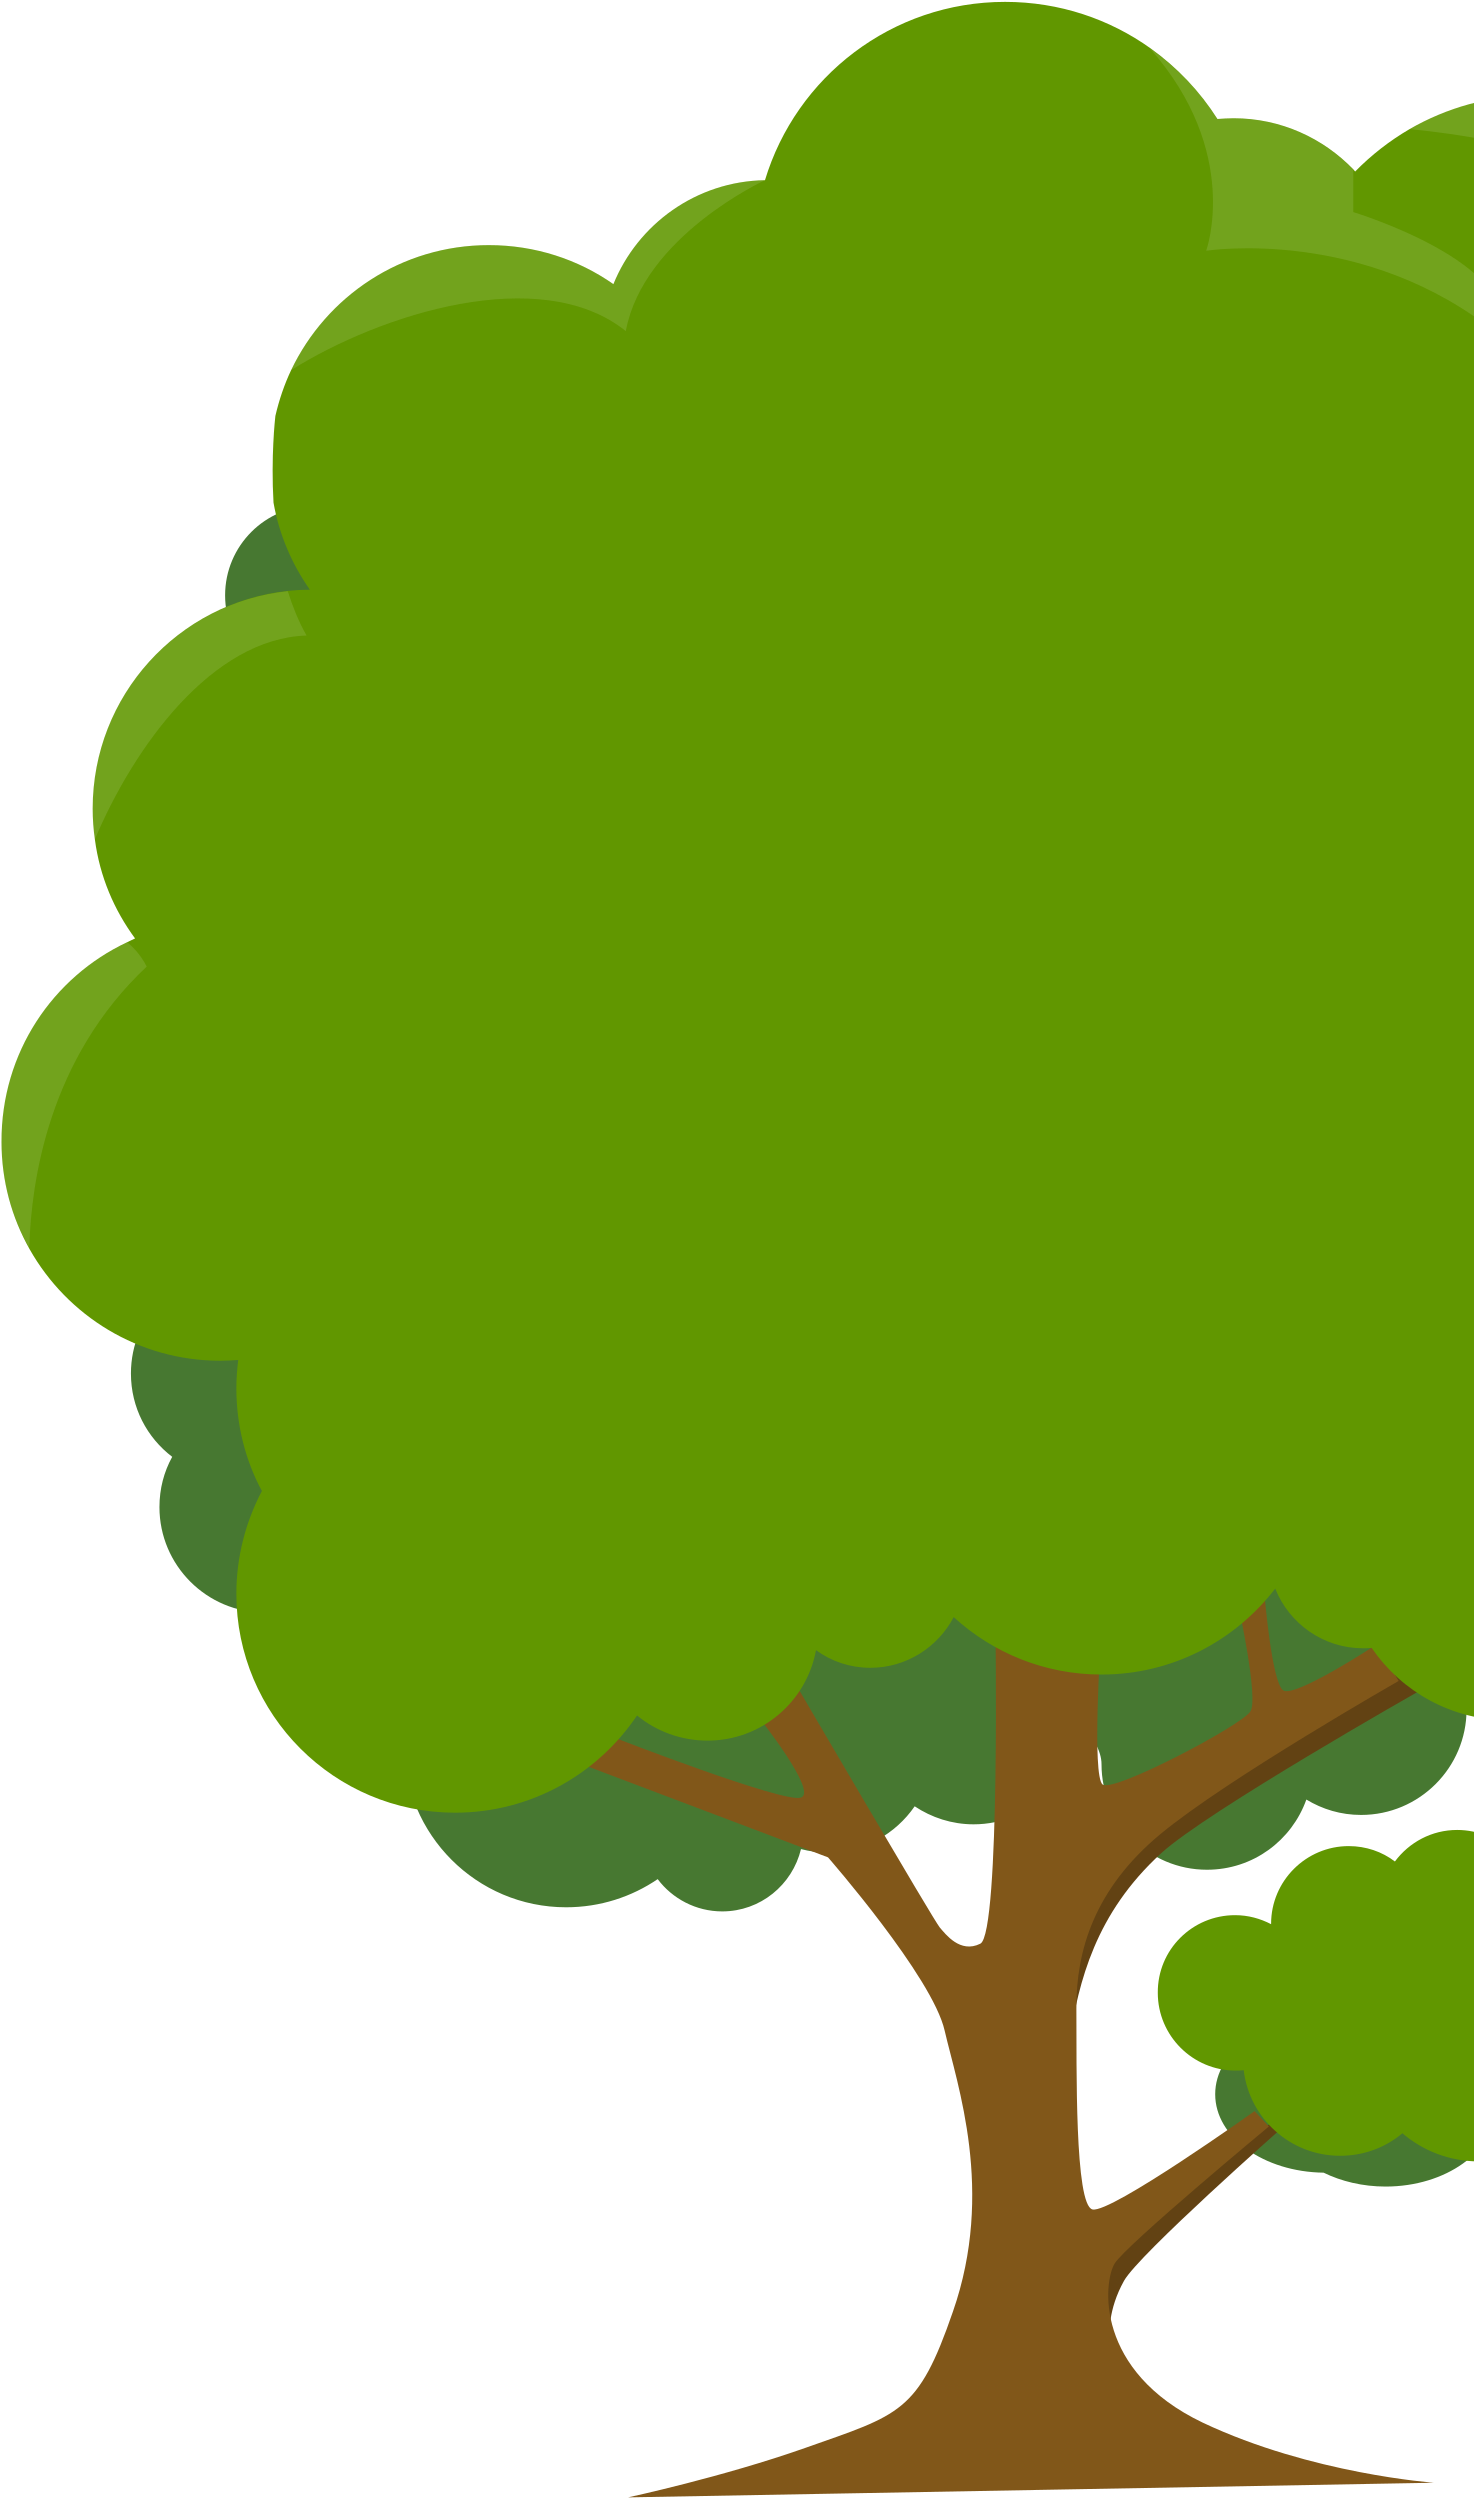
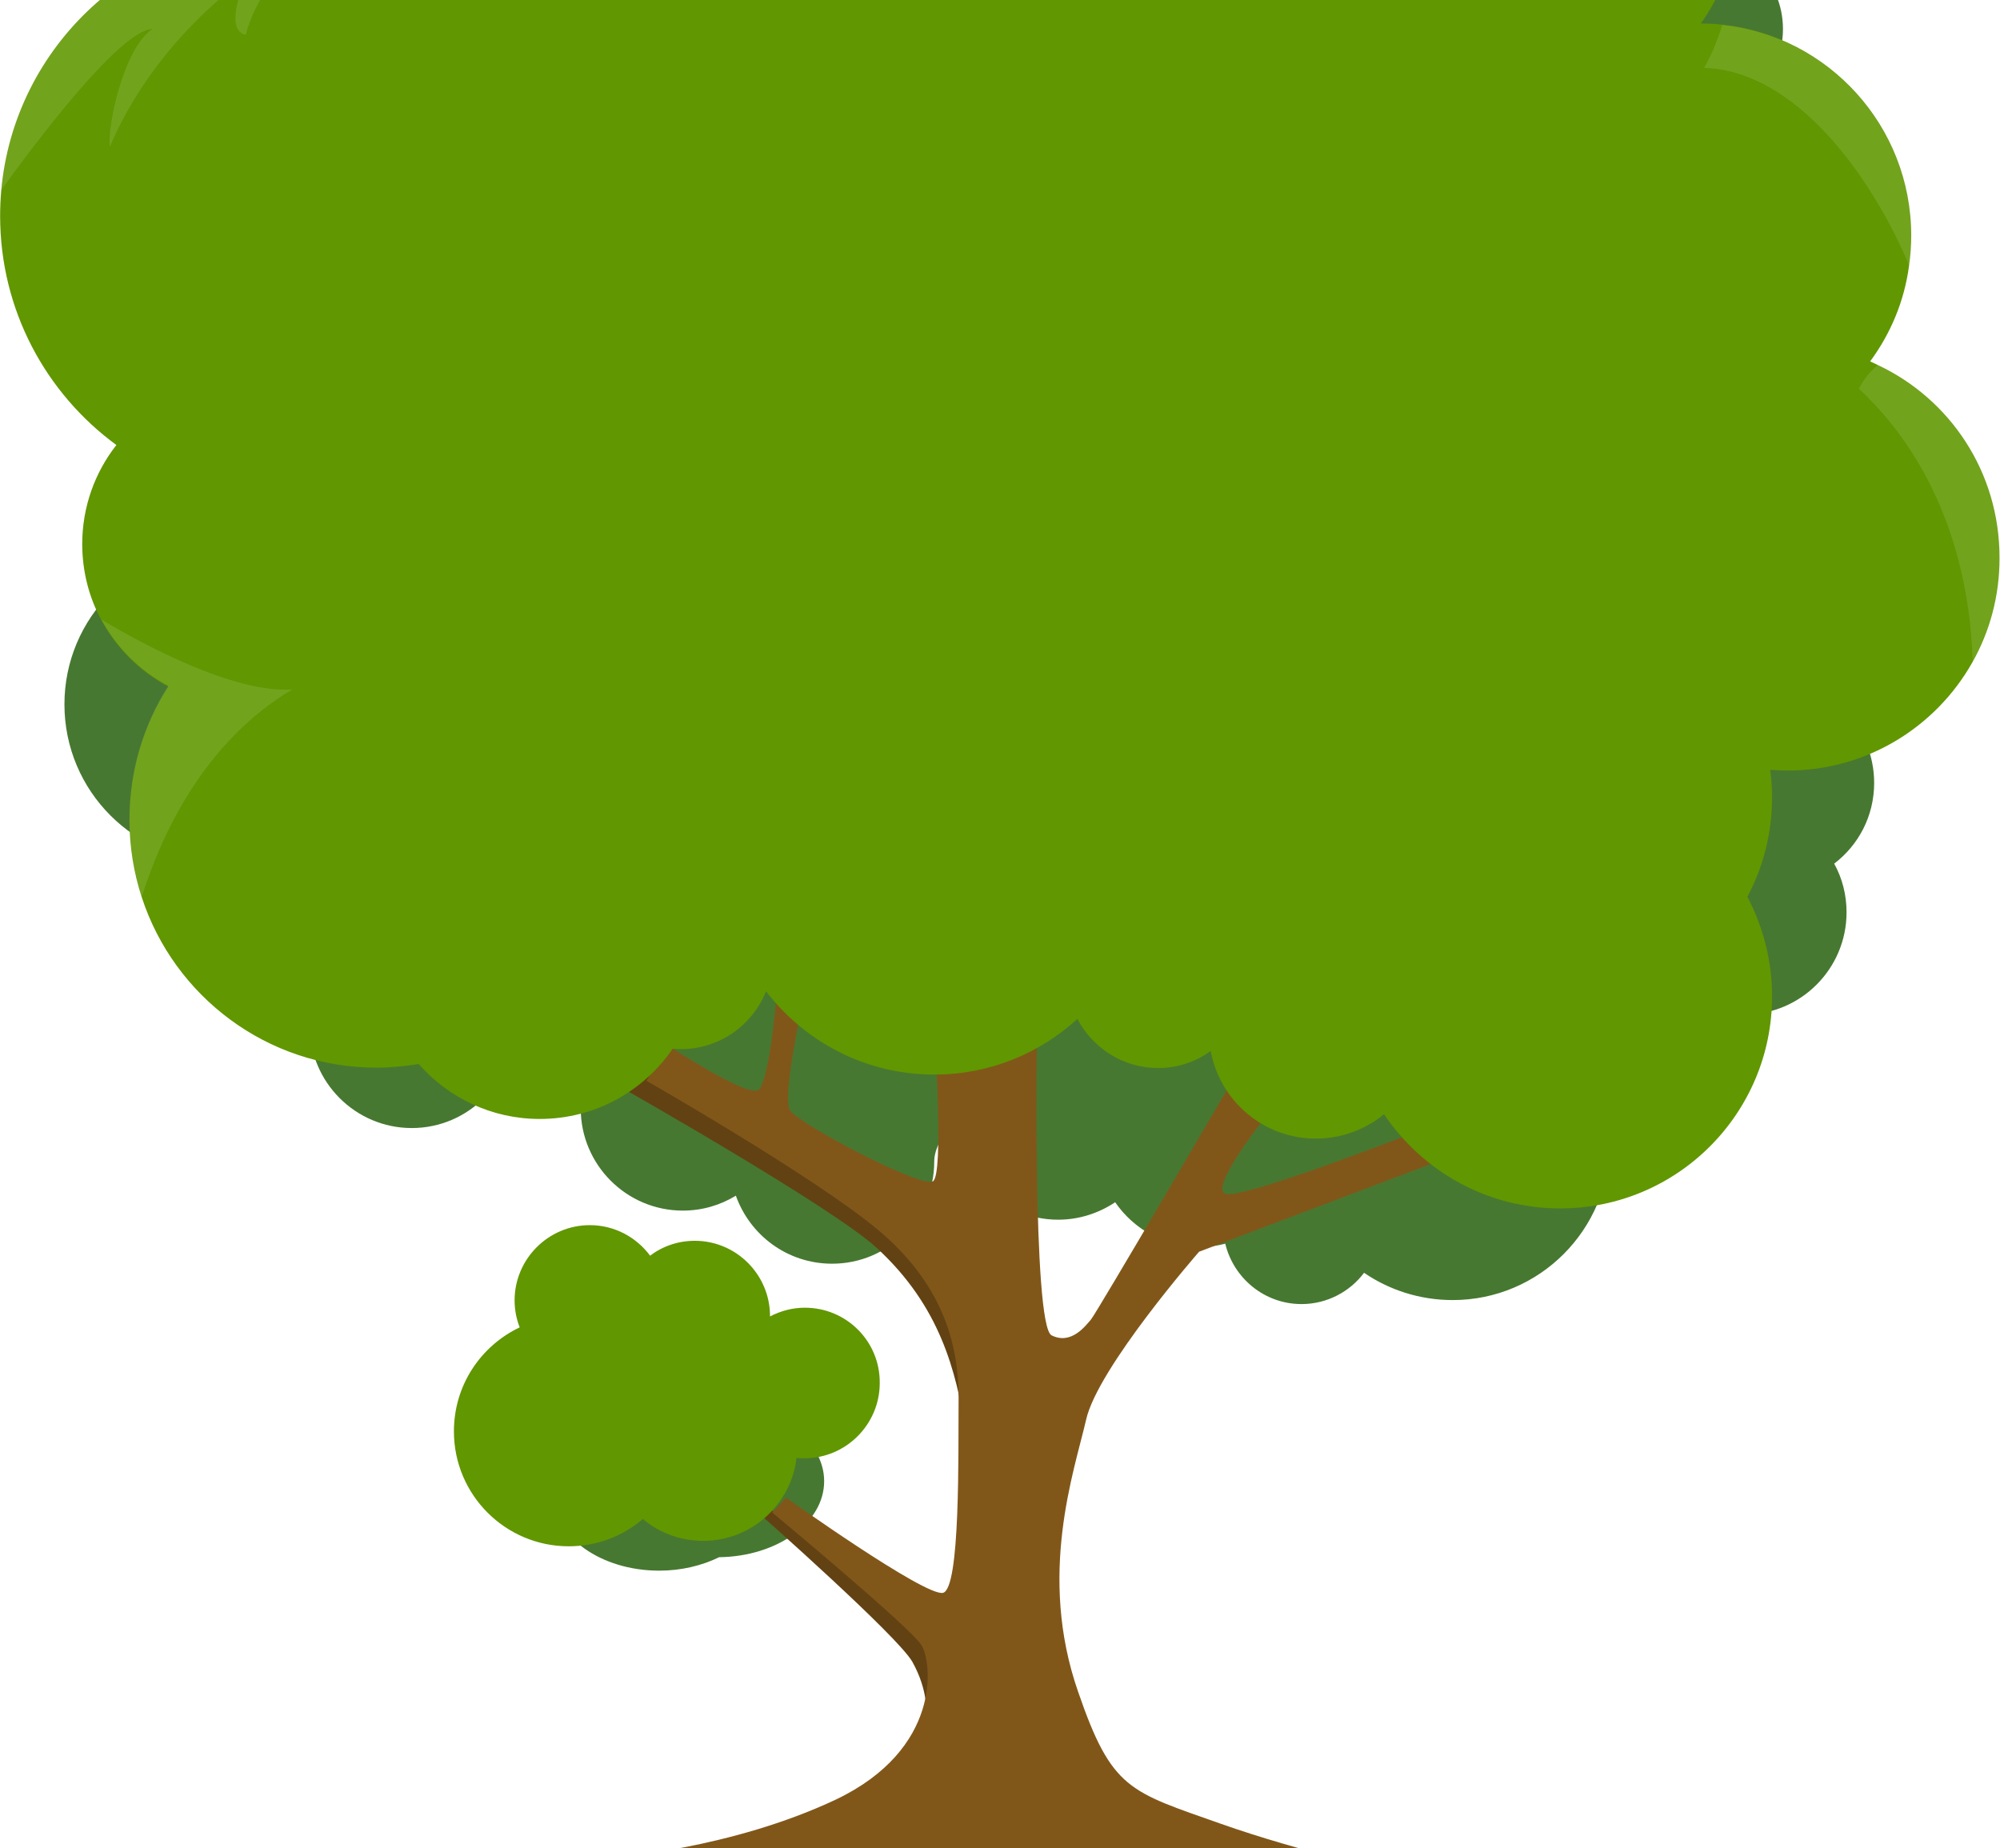
- <svg xmlns="http://www.w3.org/2000/svg" width="320px" height="543px" viewBox="0 0 320 543" version="1.1">
+ <svg xmlns="http://www.w3.org/2000/svg" width="2078px" height="1920px" viewBox="0 0 2078 1920" version="1.1">
  <defs />
  <g id="Welcome" stroke="none" stroke-width="1" fill="none" fill-rule="evenodd">
-     <g id="Day-start" transform="translate(-760, -714)">
-       <g id="boom" transform="translate(760, 714)">
-         <path d="M263.94,454.864 C263.94,445.488 274.615,437.824 287.735,437.824 C292.706,437.824 297.35,438.966 301.18,440.841 C314.219,440.923 324.73,448.505 324.73,457.881 C324.73,467.257 314.056,474.921 300.936,474.921 C295.965,474.921 291.32,473.78 287.49,471.905 C274.534,471.741 263.94,464.241 263.94,454.864 Z" id="Shape" fill="#477831" fill-rule="nonzero" />
-         <path d="M278.608,462.039 C278.608,462.039 247.317,489.678 244.139,495.386 C240.553,501.827 241.042,506.963 241.042,506.963 L239.412,491.472 L277.223,460.082 L278.608,462.039 Z" id="Shape" fill="#624213" fill-rule="nonzero" />
-         <g id="Group" transform="translate(27.70599, 86.42342)" fill-rule="nonzero" fill="#477831">
-           <path d="M0.733,211.9 C0.733,199.263 11.001,188.99 23.632,188.99 C36.262,188.99 46.53,199.263 46.53,211.9 C46.53,215.895 45.552,219.564 43.759,222.826 C49.219,226.984 52.723,233.588 52.723,240.926 C52.723,253.563 42.455,263.836 29.825,263.836 C17.194,263.836 6.926,253.563 6.926,240.926 C6.926,236.931 7.904,233.262 9.697,230 C4.237,225.842 0.733,219.32 0.733,211.9 Z" id="Shape" />
-           <path d="M95.423,257.314 C112.943,257.314 127.448,270.114 130.137,286.828 C132.826,277.126 141.626,270.032 152.138,270.032 C156.865,270.032 161.265,271.5 164.851,273.946 C169.007,267.913 175.933,263.918 183.837,263.918 C186.526,263.918 189.134,264.407 191.579,265.304 C205.106,260.575 248.132,241.578 251.228,243.453 C254.406,234.566 257.992,261.961 267.933,261.961 C280.564,261.961 290.831,272.234 290.831,284.871 C290.831,297.509 280.564,307.782 267.933,307.782 C263.533,307.782 259.54,306.559 256.036,304.439 C252.858,313.326 244.465,319.685 234.442,319.685 C221.811,319.685 211.543,309.412 211.543,296.775 C211.543,293.84 209.588,290.578 206.654,287.399 C206.41,299.791 196.224,309.82 183.756,309.82 C179.03,309.82 174.629,308.352 170.962,305.906 C166.806,311.94 159.88,315.935 152.057,315.935 C150.02,315.935 148.146,315.69 146.271,315.201 C144.397,322.946 137.471,328.735 129.159,328.735 C123.455,328.735 118.321,325.963 115.143,321.723 C109.52,325.555 102.675,327.838 95.26,327.838 C75.784,327.838 60.057,312.021 60.057,292.617 C60.138,273.049 75.947,257.314 95.423,257.314 Z" id="Shape" />
-           <path d="M21.187,42.886 C21.187,32.123 29.906,23.4 40.663,23.4 C51.419,23.4 60.138,32.123 60.138,42.886 C60.138,53.648 51.419,62.372 40.663,62.372 C29.906,62.372 21.187,53.648 21.187,42.886 Z" id="Shape" />
+     <g id="Artboard" transform="translate(-4738, 0)">
+       <g id="boom-copy-2" transform="translate(5777, 688.5) scale(-1, 1) translate(-5777, -688.5) translate(4738, -568)">
+         <path d="M1221.708,2106.959 C1221.708,2063.503 1271.16,2027.982 1331.936,2027.982 C1354.964,2027.982 1376.481,2033.272 1394.223,2041.964 C1454.622,2042.341 1503.319,2077.484 1503.319,2120.94 C1503.319,2164.396 1453.868,2199.916 1393.091,2199.916 C1370.064,2199.916 1348.546,2194.626 1330.804,2185.935 C1270.782,2185.179 1221.708,2150.414 1221.708,2106.959 Z" id="Shape" fill="#477831" fill-rule="nonzero" />
+         <path d="M1289.657,2140.212 C1289.657,2140.212 1144.699,2268.312 1129.976,2294.764 C1113.367,2324.616 1115.632,2348.423 1115.632,2348.423 L1108.082,2276.626 L1283.24,2131.143 L1289.657,2140.212 Z" id="Shape" fill="#624213" fill-rule="nonzero" />
+         <g id="Group" transform="translate(129.7926, 400.5506)" fill-rule="nonzero" fill="#477831">
+           <path d="M1520.373,1127.121 C1578.884,1127.121 1626.449,1174.734 1626.449,1233.305 C1626.449,1291.876 1578.884,1339.489 1520.373,1339.489 C1461.861,1339.489 1414.296,1291.876 1414.296,1233.305 C1414.296,1174.356 1461.861,1127.121 1520.373,1127.121 Z" id="Shape" />
+           <path d="M0.953,980.882 C0.953,922.311 48.518,874.699 107.03,874.699 C165.541,874.699 213.106,922.311 213.106,980.882 C213.106,999.398 208.576,1016.403 200.271,1031.518 C225.563,1050.79 241.795,1081.398 241.795,1115.407 C241.795,1173.978 194.231,1221.591 135.719,1221.591 C77.207,1221.591 29.643,1173.978 29.643,1115.407 C29.643,1096.891 34.173,1079.886 42.478,1064.771 C17.186,1045.5 0.953,1015.269 0.953,980.882 Z" id="Shape" />
+           <path d="M439.603,1191.36 C520.765,1191.36 587.959,1250.687 600.416,1328.152 C612.873,1283.185 653.643,1250.309 702.34,1250.309 C724.235,1250.309 744.619,1257.111 761.229,1268.447 C780.481,1240.485 812.569,1221.968 849.186,1221.968 C861.643,1221.968 873.723,1224.236 885.048,1228.392 C947.712,1206.476 1147.03,1118.43 1161.374,1127.121 C1176.097,1085.932 1192.706,1212.899 1238.761,1212.899 C1297.273,1212.899 1344.837,1260.512 1344.837,1319.083 C1344.837,1377.654 1297.273,1425.267 1238.761,1425.267 C1218.376,1425.267 1199.879,1419.599 1183.647,1409.774 C1168.924,1450.963 1130.042,1480.437 1083.61,1480.437 C1025.098,1480.437 977.534,1432.824 977.534,1374.253 C977.534,1360.65 968.474,1345.535 954.884,1330.797 C953.752,1388.235 906.565,1434.714 848.808,1434.714 C826.913,1434.714 806.529,1427.912 789.541,1416.576 C770.289,1444.539 738.202,1463.055 701.962,1463.055 C692.525,1463.055 683.843,1461.921 675.16,1459.654 C666.478,1495.552 634.391,1522.381 595.886,1522.381 C569.461,1522.381 545.679,1509.534 530.957,1489.884 C504.91,1507.644 473.2,1518.225 438.848,1518.225 C348.627,1518.225 275.77,1444.916 275.77,1354.982 C276.147,1264.291 349.382,1191.36 439.603,1191.36 Z" id="Shape" />
+           <ellipse id="Oval" cx="1718.18" cy="899.261" rx="163.078" ry="163.243" />
+           <ellipse id="Oval" cx="1606.441" cy="90.602" rx="90.221" ry="90.313" />
+           <path d="M95.705,197.542 C95.705,147.662 136.097,107.229 185.926,107.229 C235.755,107.229 276.147,147.662 276.147,197.542 C276.147,247.421 235.755,287.854 185.926,287.854 C136.097,287.854 95.705,247.421 95.705,197.542 Z" id="Shape" />
        </g>
-         <path d="M232.241,443.287 C234.36,430.323 237.864,415.648 252.206,402.521 C262.066,393.471 308.514,367.136 308.514,367.136 L302.973,360.451 L235.175,402.114 C235.175,402.032 234.768,411.164 232.241,443.287 Z" id="Shape" fill="#624213" fill-rule="nonzero" />
-         <path d="M311.448,539.25 L136.411,542.429 C136.411,542.429 156.946,538.027 174.955,531.667 C195.49,524.411 199.402,524.085 206.98,502.071 C216.107,475.9 207.876,452.745 205.187,441.086 C202.58,429.427 179.844,403.418 179.844,403.418 L126.388,383.198 L133.641,377.491 C133.641,377.491 169.984,391.596 173.896,390.455 C177.889,389.395 164.688,372.844 164.688,372.844 L173.081,366.24 C173.081,366.24 202.906,417.278 204.128,418.664 C205.35,420.05 208.528,424.372 212.929,422.17 C217.329,419.969 216.188,351.482 216.188,351.482 L239.086,356.293 C239.086,356.293 237.131,385.807 239.494,387.601 C241.938,389.395 269.889,374.637 271.6,371.702 C273.393,368.849 268.993,348.792 268.993,348.792 L274.697,346.835 C274.697,346.835 276.245,365.343 278.69,367.136 C281.134,368.93 298.98,357.19 298.98,357.19 L303.788,365.098 C303.788,365.098 266.385,386.459 252.043,398.363 C237.701,410.267 233.708,423.719 233.79,436.275 C233.871,448.831 233.382,478.998 237.294,479.895 C241.287,480.791 272.497,458.533 272.497,458.533 L275.593,461.876 C275.593,461.876 244.546,487.64 242.101,491.635 C239.657,495.63 237.701,514.953 261.251,526.205 C284.883,537.374 311.448,539.25 311.448,539.25 Z" id="Shape" fill="#815719" fill-rule="nonzero" />
-         <path d="M268.259,415.974 C271.111,415.974 273.719,416.708 276.082,417.931 C276.082,417.931 276.082,417.931 276.082,417.849 C276.082,408.555 283.66,400.972 292.95,400.972 C296.699,400.972 300.203,402.195 302.973,404.315 C306.07,400.157 310.959,397.466 316.5,397.466 C325.79,397.466 333.368,405.049 333.368,414.343 C333.368,416.463 332.961,418.501 332.227,420.377 C340.947,424.535 346.977,433.34 346.977,443.695 C346.977,457.963 335.405,469.459 321.226,469.459 C314.87,469.459 309.085,467.176 304.603,463.344 C300.936,466.442 296.21,468.236 291.076,468.236 C280.238,468.236 271.356,460.082 270.133,449.646 C269.563,449.728 268.911,449.728 268.341,449.728 C259.051,449.728 251.473,442.145 251.473,432.851 C251.391,423.475 258.97,415.974 268.259,415.974 Z" id="Shape" fill="#619700" fill-rule="nonzero" />
-         <path d="M306.233,27.965 C301.914,30.493 297.921,33.591 294.417,37.178 C294.335,37.015 294.172,36.934 294.091,36.771 L294.091,27.15 C294.009,27.232 298.654,27.232 306.233,27.965 Z" id="Shape" />
-         <path d="M67.228,128.086 C65.679,128.086 64.05,128.168 62.501,128.331 C60.546,121.971 59.649,115.204 59.323,109.089 C60.546,116.101 63.316,122.542 67.228,128.086 Z" id="Shape" />
-         <path d="M59.812,90.337 C59.731,91.071 58.834,99.142 59.405,109.171 C58.916,106.48 58.672,103.627 58.672,100.773 C58.59,97.186 58.997,93.68 59.812,90.337 Z" id="Shape" fill="#FCFCFC" fill-rule="nonzero" />
-         <path d="M27.625,204.644 C28.195,204.4 28.765,204.073 29.336,203.829 C24.772,197.632 21.676,190.376 20.617,182.386 C20.291,180.185 20.128,177.902 20.128,175.619 C20.128,151.078 38.707,130.858 62.583,128.331 C64.131,128.168 65.679,128.086 67.309,128.086 C63.398,122.542 60.627,116.101 59.405,109.171 C58.834,99.142 59.731,91.071 59.812,90.337 C60.627,86.831 61.768,83.488 63.235,80.39 C70.895,64.328 87.192,53.24 106.179,53.24 C116.202,53.24 125.573,56.338 133.233,61.719 C138.53,48.674 151.242,39.38 166.154,39.135 C172.918,16.714 193.697,0.408 218.307,0.408 C230.123,0.408 241.042,4.158 249.924,10.518 C255.71,14.676 260.599,19.812 264.429,25.845 C265.57,25.764 266.792,25.682 267.933,25.682 C278.201,25.682 287.409,30.004 294.009,36.852 C294.091,37.015 294.254,37.097 294.335,37.26 C297.839,33.673 301.832,30.574 306.151,28.047 C314.219,23.4 323.508,20.709 333.45,20.709 C363.6,20.709 387.965,45.168 387.965,75.254 C387.965,79.249 387.558,83.081 386.743,86.831 C385.765,91.315 384.298,95.555 382.261,99.55 C380.957,102.159 379.491,104.686 377.779,107.051 C377.535,107.459 377.209,107.785 376.964,108.192 C377.453,108.111 378.024,108.111 378.513,108.029 C380.713,107.785 382.913,107.622 385.195,107.622 C418.36,107.622 445.659,133.141 448.511,165.591 C448.674,167.466 448.756,169.341 448.756,171.216 C448.756,192.333 438.488,211.004 422.679,222.581 C427.487,228.696 430.339,236.441 430.339,244.758 C430.339,250.954 428.791,256.824 426.02,261.879 C422.598,268.157 417.383,273.375 411.026,276.718 C416.568,285.36 419.746,295.633 419.746,306.64 C419.746,312.673 418.768,318.544 416.975,324.006 C409.723,346.183 388.862,362.163 364.334,362.163 C361.074,362.163 357.978,361.837 354.881,361.348 C348.281,368.849 338.583,373.659 327.746,373.659 C315.359,373.659 304.44,367.463 297.921,357.923 C297.269,358.005 296.699,358.005 296.047,358.005 C287.409,358.005 279.993,352.624 276.978,345.041 C268.259,356.374 254.651,363.712 239.249,363.712 C226.863,363.712 215.618,358.983 207.143,351.238 C203.721,357.76 196.875,362.245 189.053,362.245 C184.652,362.245 180.578,360.859 177.237,358.413 C175.2,369.582 165.421,378.062 153.687,378.062 C147.901,378.062 142.523,376.023 138.367,372.599 C129.811,385.318 115.306,393.716 98.845,393.716 C72.606,393.716 51.338,372.436 51.338,346.183 C51.338,338.111 53.375,330.529 56.879,323.843 C53.293,317.158 51.338,309.575 51.338,301.504 C51.338,299.465 51.501,297.345 51.745,295.389 C50.441,295.47 49.137,295.552 47.834,295.552 C30.069,295.552 14.586,285.768 6.438,271.337 C2.526,264.407 0.326,256.498 0.326,248.019 C0.244,228.614 11.49,212.227 27.625,204.644 Z" id="Shape" fill="#619700" fill-rule="nonzero" />
-         <g id="Group" opacity="0.6" transform="translate(0, 9.783784)" fill-rule="nonzero" fill="#F6F8F7">
-           <path d="M333.531,10.844 C363.682,10.844 388.047,35.303 388.047,65.388 C388.047,69.383 387.639,73.215 386.825,76.966 C385.032,70.036 375.253,36.445 348.851,27.395 C332.146,21.687 316.5,19.241 306.233,18.263 C314.219,13.534 323.59,10.844 333.531,10.844 Z" id="Shape" opacity="0.2" />
-           <path d="M264.348,16.062 C265.489,15.98 266.711,15.899 267.852,15.899 C278.119,15.899 287.327,20.22 293.928,27.068 L293.928,36.282 C293.928,36.282 330.924,47.533 325.627,63.024 C296.536,39.217 261.985,44.679 261.985,44.679 C261.985,44.679 269.726,23.318 249.761,0.734 C255.628,4.892 260.599,10.028 264.348,16.062 Z" id="Shape" opacity="0.2" />
-           <path d="M20.046,165.917 C20.046,141.376 38.625,121.156 62.501,118.628 C63.561,121.971 64.865,125.232 66.576,128.249 C46.122,128.901 29.091,152.301 20.535,172.684 C20.291,170.482 20.046,168.2 20.046,165.917 Z" id="Shape" opacity="0.2" />
-           <path d="M106.179,43.456 C116.202,43.456 125.573,46.555 133.233,51.936 C138.53,38.891 151.242,29.596 166.154,29.351 C166.154,29.351 139.752,41.5 135.922,62.127 C117.425,47.288 82.548,58.458 63.235,70.606 C70.895,54.545 87.192,43.456 106.179,43.456 Z" id="Shape" opacity="0.2" />
-           <path d="M27.625,194.86 C28.602,195.676 30.477,197.388 31.862,200.16 C10.593,220.135 6.764,246.714 6.356,261.227 C2.445,254.297 0.244,246.388 0.244,237.909 C0.244,218.831 11.49,202.443 27.625,194.86 Z" id="Shape" opacity="0.2" />
+         <path d="M1074.862,2053.3 C1084.677,1993.217 1100.909,1925.199 1167.348,1864.361 C1213.025,1822.416 1428.198,1700.362 1428.198,1700.362 L1402.528,1669.376 L1088.452,1862.472 C1088.452,1862.094 1086.564,1904.416 1074.862,2053.3 Z" id="Shape" fill="#624213" fill-rule="nonzero" />
+         <path d="M1441.788,2498.062 L630.927,2512.799 C630.927,2512.799 726.056,2492.394 809.483,2462.92 C904.612,2429.288 922.731,2427.777 957.838,2325.75 C1000.118,2204.451 961.991,2097.134 949.534,2043.097 C937.454,1989.061 832.132,1868.518 832.132,1868.518 L584.495,1774.804 L618.093,1748.352 C618.093,1748.352 786.456,1813.725 804.575,1808.435 C823.073,1803.523 761.918,1726.813 761.918,1726.813 L800.8,1696.205 C800.8,1696.205 938.964,1932.757 944.626,1939.181 C950.289,1945.605 965.011,1965.632 985.396,1955.429 C1005.78,1945.227 1000.495,1627.809 1000.495,1627.809 L1106.572,1650.104 C1106.572,1650.104 1097.512,1786.896 1108.459,1795.209 C1119.784,1803.523 1249.265,1735.127 1257.192,1721.523 C1265.497,1708.297 1245.113,1615.339 1245.113,1615.339 L1271.537,1606.27 C1271.537,1606.27 1278.71,1692.049 1290.034,1700.362 C1301.359,1708.675 1384.031,1654.261 1384.031,1654.261 L1406.303,1690.915 C1406.303,1690.915 1233.033,1789.919 1166.593,1845.089 C1100.154,1900.259 1081.657,1962.609 1082.034,2020.802 C1082.412,2078.996 1080.147,2218.81 1098.267,2222.967 C1116.764,2227.124 1261.345,2123.963 1261.345,2123.963 L1275.69,2139.456 C1275.69,2139.456 1131.864,2258.865 1120.539,2277.381 C1109.214,2295.897 1100.154,2385.455 1209.25,2437.602 C1318.724,2489.371 1441.788,2498.062 1441.788,2498.062 Z" id="Shape" fill="#815719" fill-rule="nonzero" />
+         <path d="M1241.715,1926.711 C1254.927,1926.711 1267.007,1930.112 1277.955,1935.78 C1277.955,1935.78 1277.955,1935.78 1277.955,1935.402 C1277.955,1892.324 1313.062,1857.181 1356.096,1857.181 C1373.461,1857.181 1389.693,1862.849 1402.528,1872.674 C1416.873,1853.402 1439.523,1840.932 1465.192,1840.932 C1508.227,1840.932 1543.334,1876.075 1543.334,1919.153 C1543.334,1928.978 1541.446,1938.425 1538.049,1947.116 C1578.441,1966.388 1606.376,2007.199 1606.376,2055.189 C1606.376,2121.318 1552.771,2174.599 1487.087,2174.599 C1457.642,2174.599 1430.84,2164.018 1410.078,2146.258 C1393.091,2160.617 1371.196,2168.931 1347.414,2168.931 C1297.207,2168.931 1256.06,2131.143 1250.397,2082.774 C1247.755,2083.152 1244.735,2083.152 1242.093,2083.152 C1199.058,2083.152 1163.951,2048.01 1163.951,2004.932 C1163.573,1961.476 1198.681,1926.711 1241.715,1926.711 Z" id="Shape" fill="#619700" fill-rule="nonzero" />
+         <path d="M310.434,592.424 C303.261,592.424 295.711,592.802 288.539,593.558 C279.479,564.083 275.327,532.719 273.817,504.378 C279.479,536.876 292.314,566.728 310.434,592.424 Z" id="Shape" />
+         <path d="M126.971,947.251 C129.613,946.118 132.256,944.606 134.898,943.472 C113.759,914.754 99.414,881.123 94.506,844.091 C92.996,833.888 92.241,823.307 92.241,812.727 C92.241,698.985 178.31,605.272 288.917,593.558 C296.089,592.802 303.261,592.424 310.811,592.424 C292.691,566.728 279.857,536.876 274.194,504.756 C271.552,458.277 275.704,420.867 276.082,417.466 C279.857,401.218 285.142,385.725 291.936,371.365 C327.421,296.923 402.92,245.532 490.877,245.532 C537.309,245.532 580.721,259.891 616.205,284.831 C640.742,224.371 699.632,181.293 768.713,180.159 C800.045,76.243 896.307,0.667 1010.31,0.667 C1065.047,0.667 1115.632,18.049 1156.779,47.524 C1183.581,66.796 1206.23,90.602 1223.973,118.565 C1229.258,118.187 1234.92,117.809 1240.205,117.809 C1287.77,117.809 1330.427,137.837 1361.004,169.579 C1361.381,170.334 1362.136,170.712 1362.514,171.468 C1378.746,154.841 1397.243,140.482 1417.25,128.768 C1454.622,107.229 1497.657,94.759 1543.711,94.759 C1683.385,94.759 1796.256,208.122 1796.256,347.559 C1796.256,366.075 1794.368,383.835 1790.593,401.218 C1786.064,422.001 1779.269,441.651 1769.831,460.167 C1763.791,472.259 1756.996,483.973 1749.069,494.931 C1747.936,496.821 1746.427,498.332 1745.294,500.222 C1747.559,499.844 1750.201,499.844 1752.466,499.466 C1762.659,498.332 1772.851,497.577 1783.421,497.577 C1937.062,497.577 2063.523,615.852 2076.735,766.248 C2077.49,774.939 2077.868,783.63 2077.868,792.321 C2077.868,890.192 2030.303,976.726 1957.069,1030.384 C1979.341,1058.725 1992.554,1094.624 1992.554,1133.167 C1992.554,1161.886 1985.381,1189.093 1972.546,1212.522 C1956.691,1241.618 1932.532,1265.802 1903.087,1281.295 C1928.757,1321.35 1943.479,1368.963 1943.479,1419.977 C1943.479,1447.939 1938.949,1475.147 1930.644,1500.465 C1897.047,1603.247 1800.408,1677.311 1686.782,1677.311 C1671.682,1677.311 1657.338,1675.8 1642.993,1673.533 C1612.416,1708.297 1567.494,1730.592 1517.287,1730.592 C1459.907,1730.592 1409.323,1701.873 1379.123,1657.662 C1376.103,1658.04 1373.461,1658.04 1370.441,1658.04 C1330.427,1658.04 1296.074,1633.1 1282.107,1597.957 C1241.715,1650.482 1178.673,1684.491 1107.327,1684.491 C1049.947,1684.491 997.853,1662.574 958.593,1626.676 C942.739,1656.906 911.029,1677.689 874.789,1677.689 C854.405,1677.689 835.53,1671.265 820.053,1659.929 C810.615,1711.698 765.316,1750.998 710.956,1750.998 C684.154,1750.998 659.24,1741.551 639.987,1725.68 C600.35,1784.629 533.156,1823.55 456.902,1823.55 C335.348,1823.55 236.822,1724.924 236.822,1603.247 C236.822,1565.837 246.26,1530.695 262.492,1499.709 C245.882,1468.723 236.822,1433.58 236.822,1396.17 C236.822,1386.723 237.577,1376.898 238.71,1367.829 C232.67,1368.207 226.63,1368.585 220.59,1368.585 C138.296,1368.585 66.572,1323.24 28.822,1256.355 C10.702,1224.236 0.51,1187.582 0.51,1148.282 C0.132,1058.347 52.227,982.394 126.971,947.251 Z" id="Shape" fill="#619700" fill-rule="nonzero" />
+         <g id="Group" opacity="0.6" transform="translate(0, 46.56762)" fill-rule="nonzero" fill="#F6F8F7">
+           <path d="M2076.735,718.924 C2042.383,671.312 1952.917,551.902 1919.319,551.524 C1949.519,570.418 1966.884,653.551 1963.864,673.957 C1916.299,561.727 1822.681,498.999 1822.681,498.999 C1822.681,498.999 1846.84,552.658 1822.681,557.57 C1809.846,508.446 1765.679,463.857 1752.844,452.143 C1763.036,451.009 1773.229,450.253 1783.799,450.253 C1937.439,450.253 2063.523,568.529 2076.735,718.924 Z" id="Shape" opacity="0.2" />
+           <path d="M91.864,766.537 C91.864,652.796 177.933,559.082 288.539,547.368 C293.446,562.861 299.486,577.976 307.414,591.957 C212.662,594.98 133.766,703.431 94.129,797.901 C92.996,787.698 91.864,777.118 91.864,766.537 Z" id="Shape" opacity="0.2" />
+           <path d="M126.971,900.684 C131.501,904.462 140.183,912.398 146.601,925.246 C48.074,1017.826 30.332,1141.014 28.445,1208.276 C10.325,1176.157 0.132,1139.502 0.132,1100.203 C0.132,1011.78 52.227,935.826 126.971,900.684 Z" id="Shape" opacity="0.2" />
+           <path d="M1972.546,1165.198 C1956.691,1194.295 1932.532,1218.479 1903.087,1233.972 C1928.757,1274.027 1943.479,1321.64 1943.479,1372.653 C1943.479,1400.616 1938.949,1427.823 1930.644,1453.141 C1910.637,1389.658 1866.848,1292.921 1774.361,1237.751 C1834.383,1241.907 1927.624,1192.027 1972.546,1165.198 Z" id="Shape" opacity="0.2" />
        </g>
      </g>
    </g>
  </g>
</svg>
